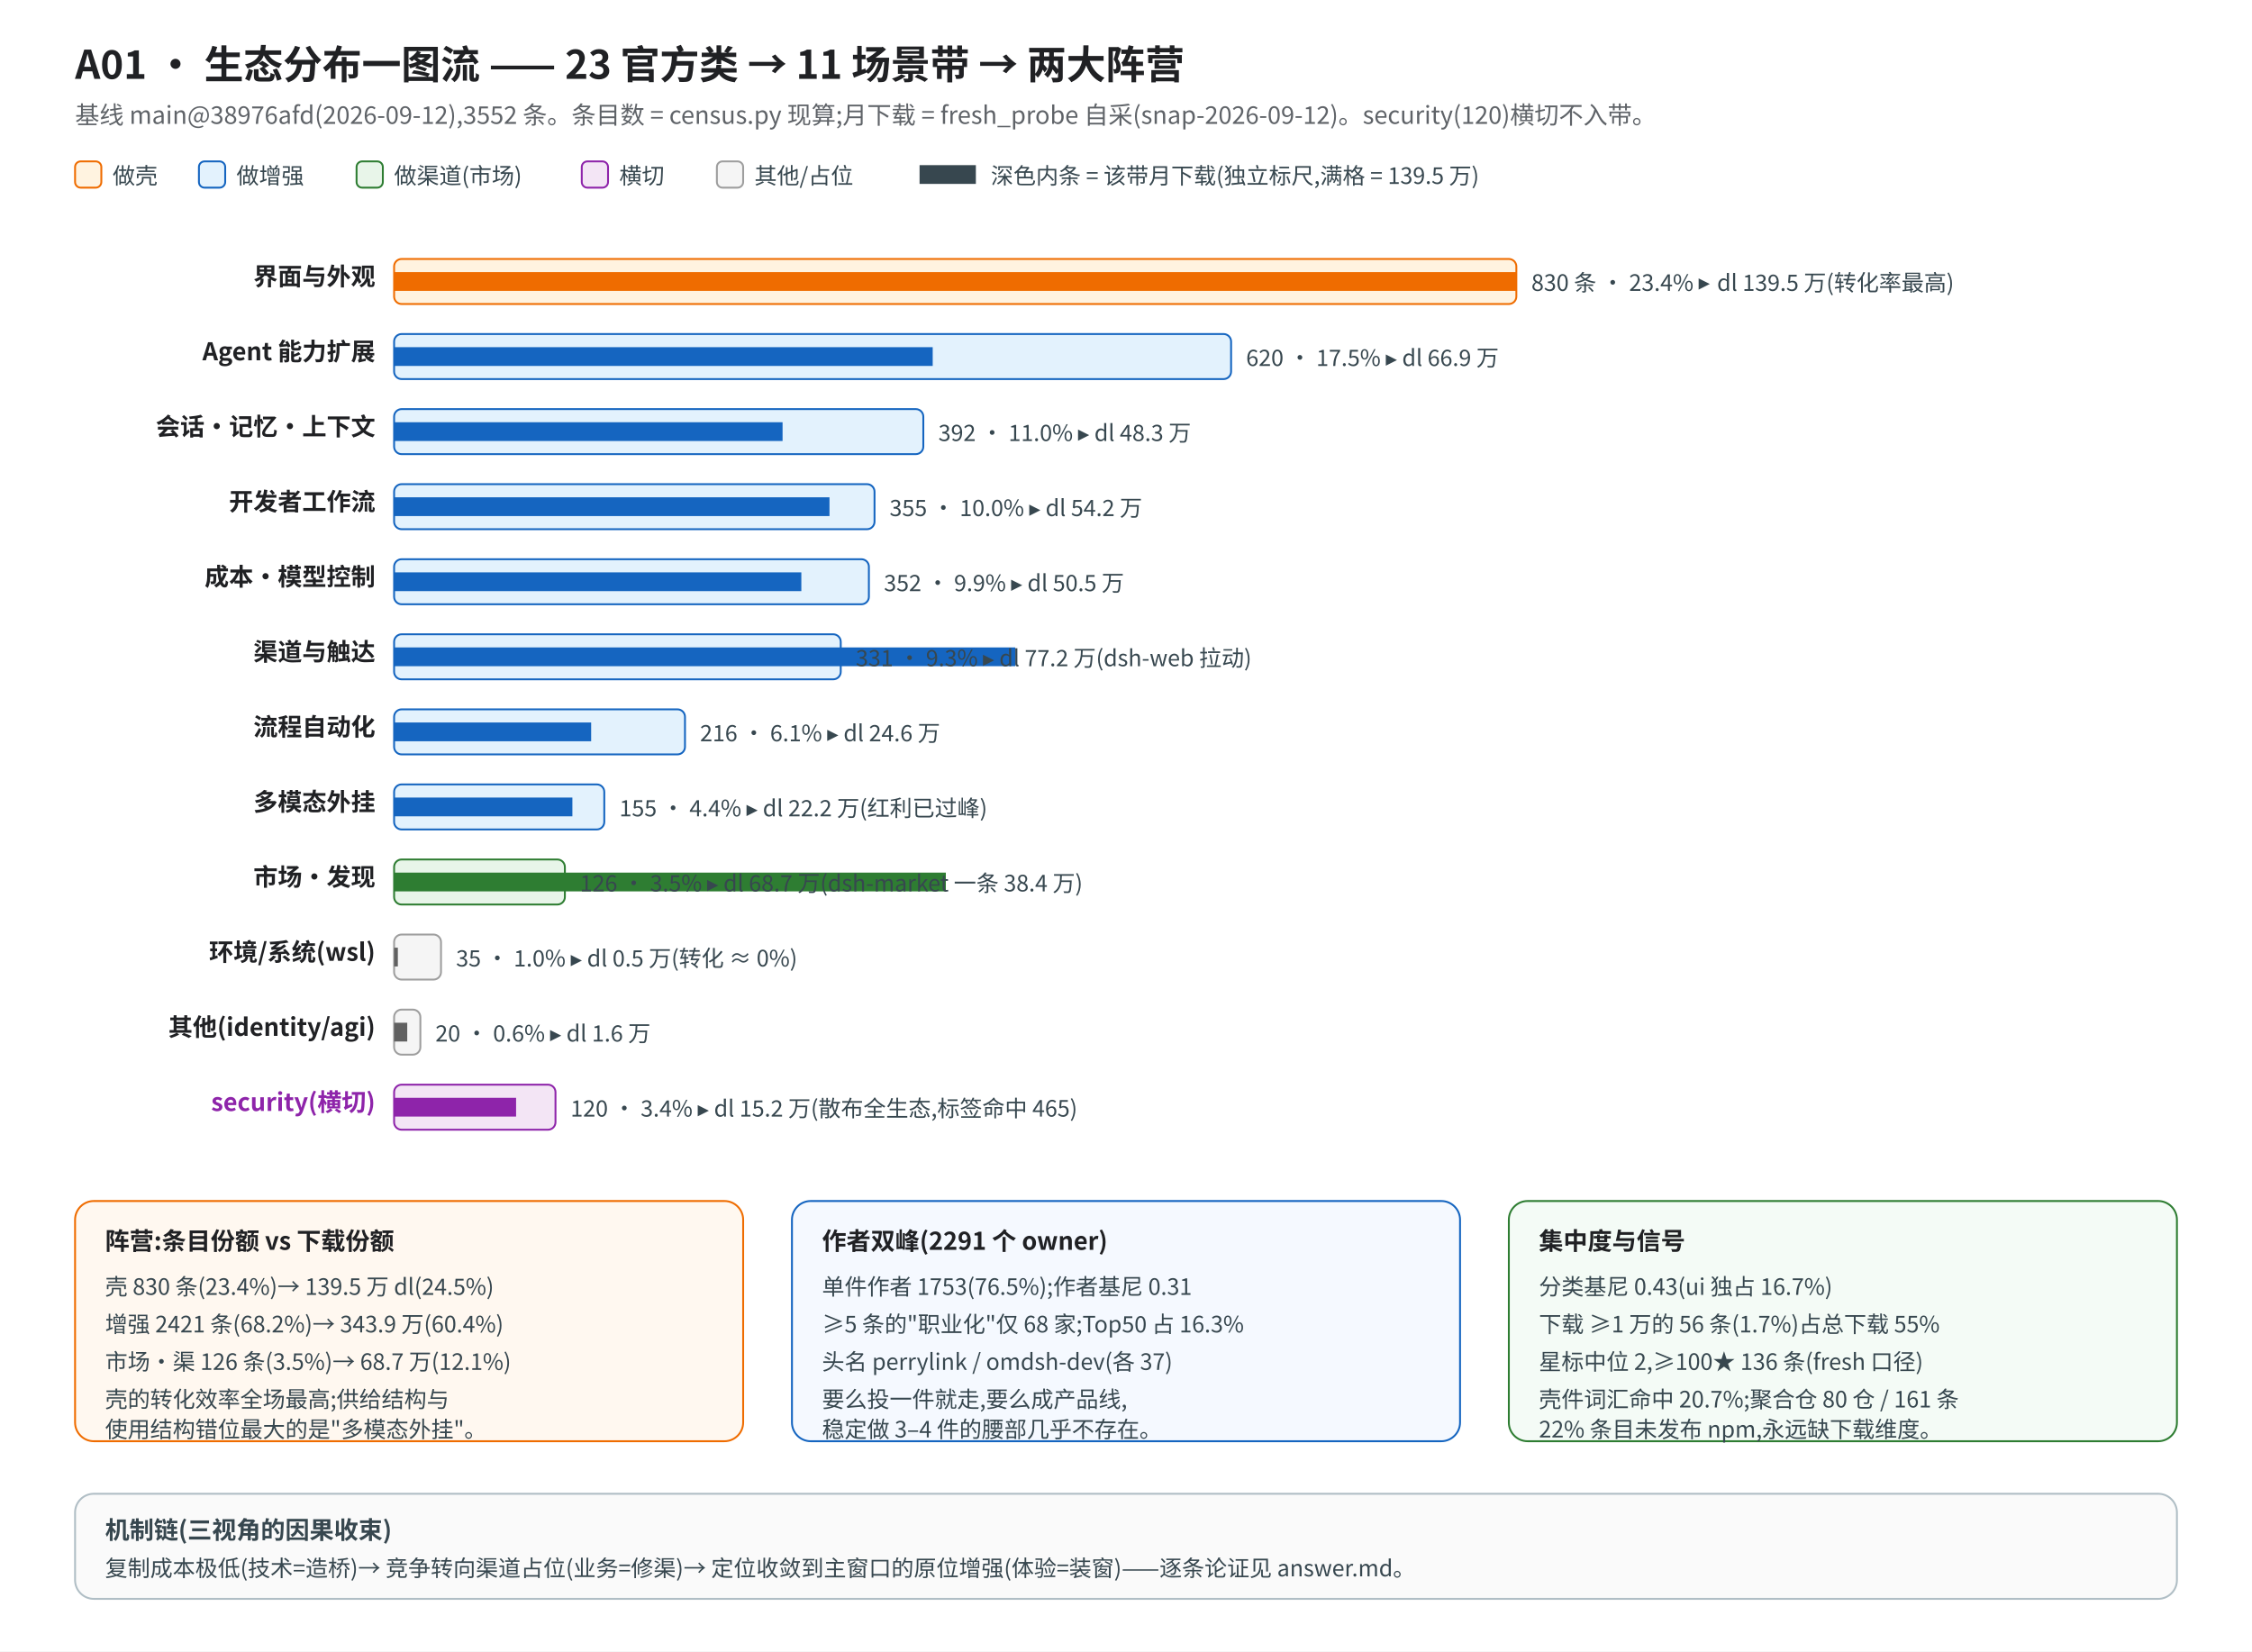
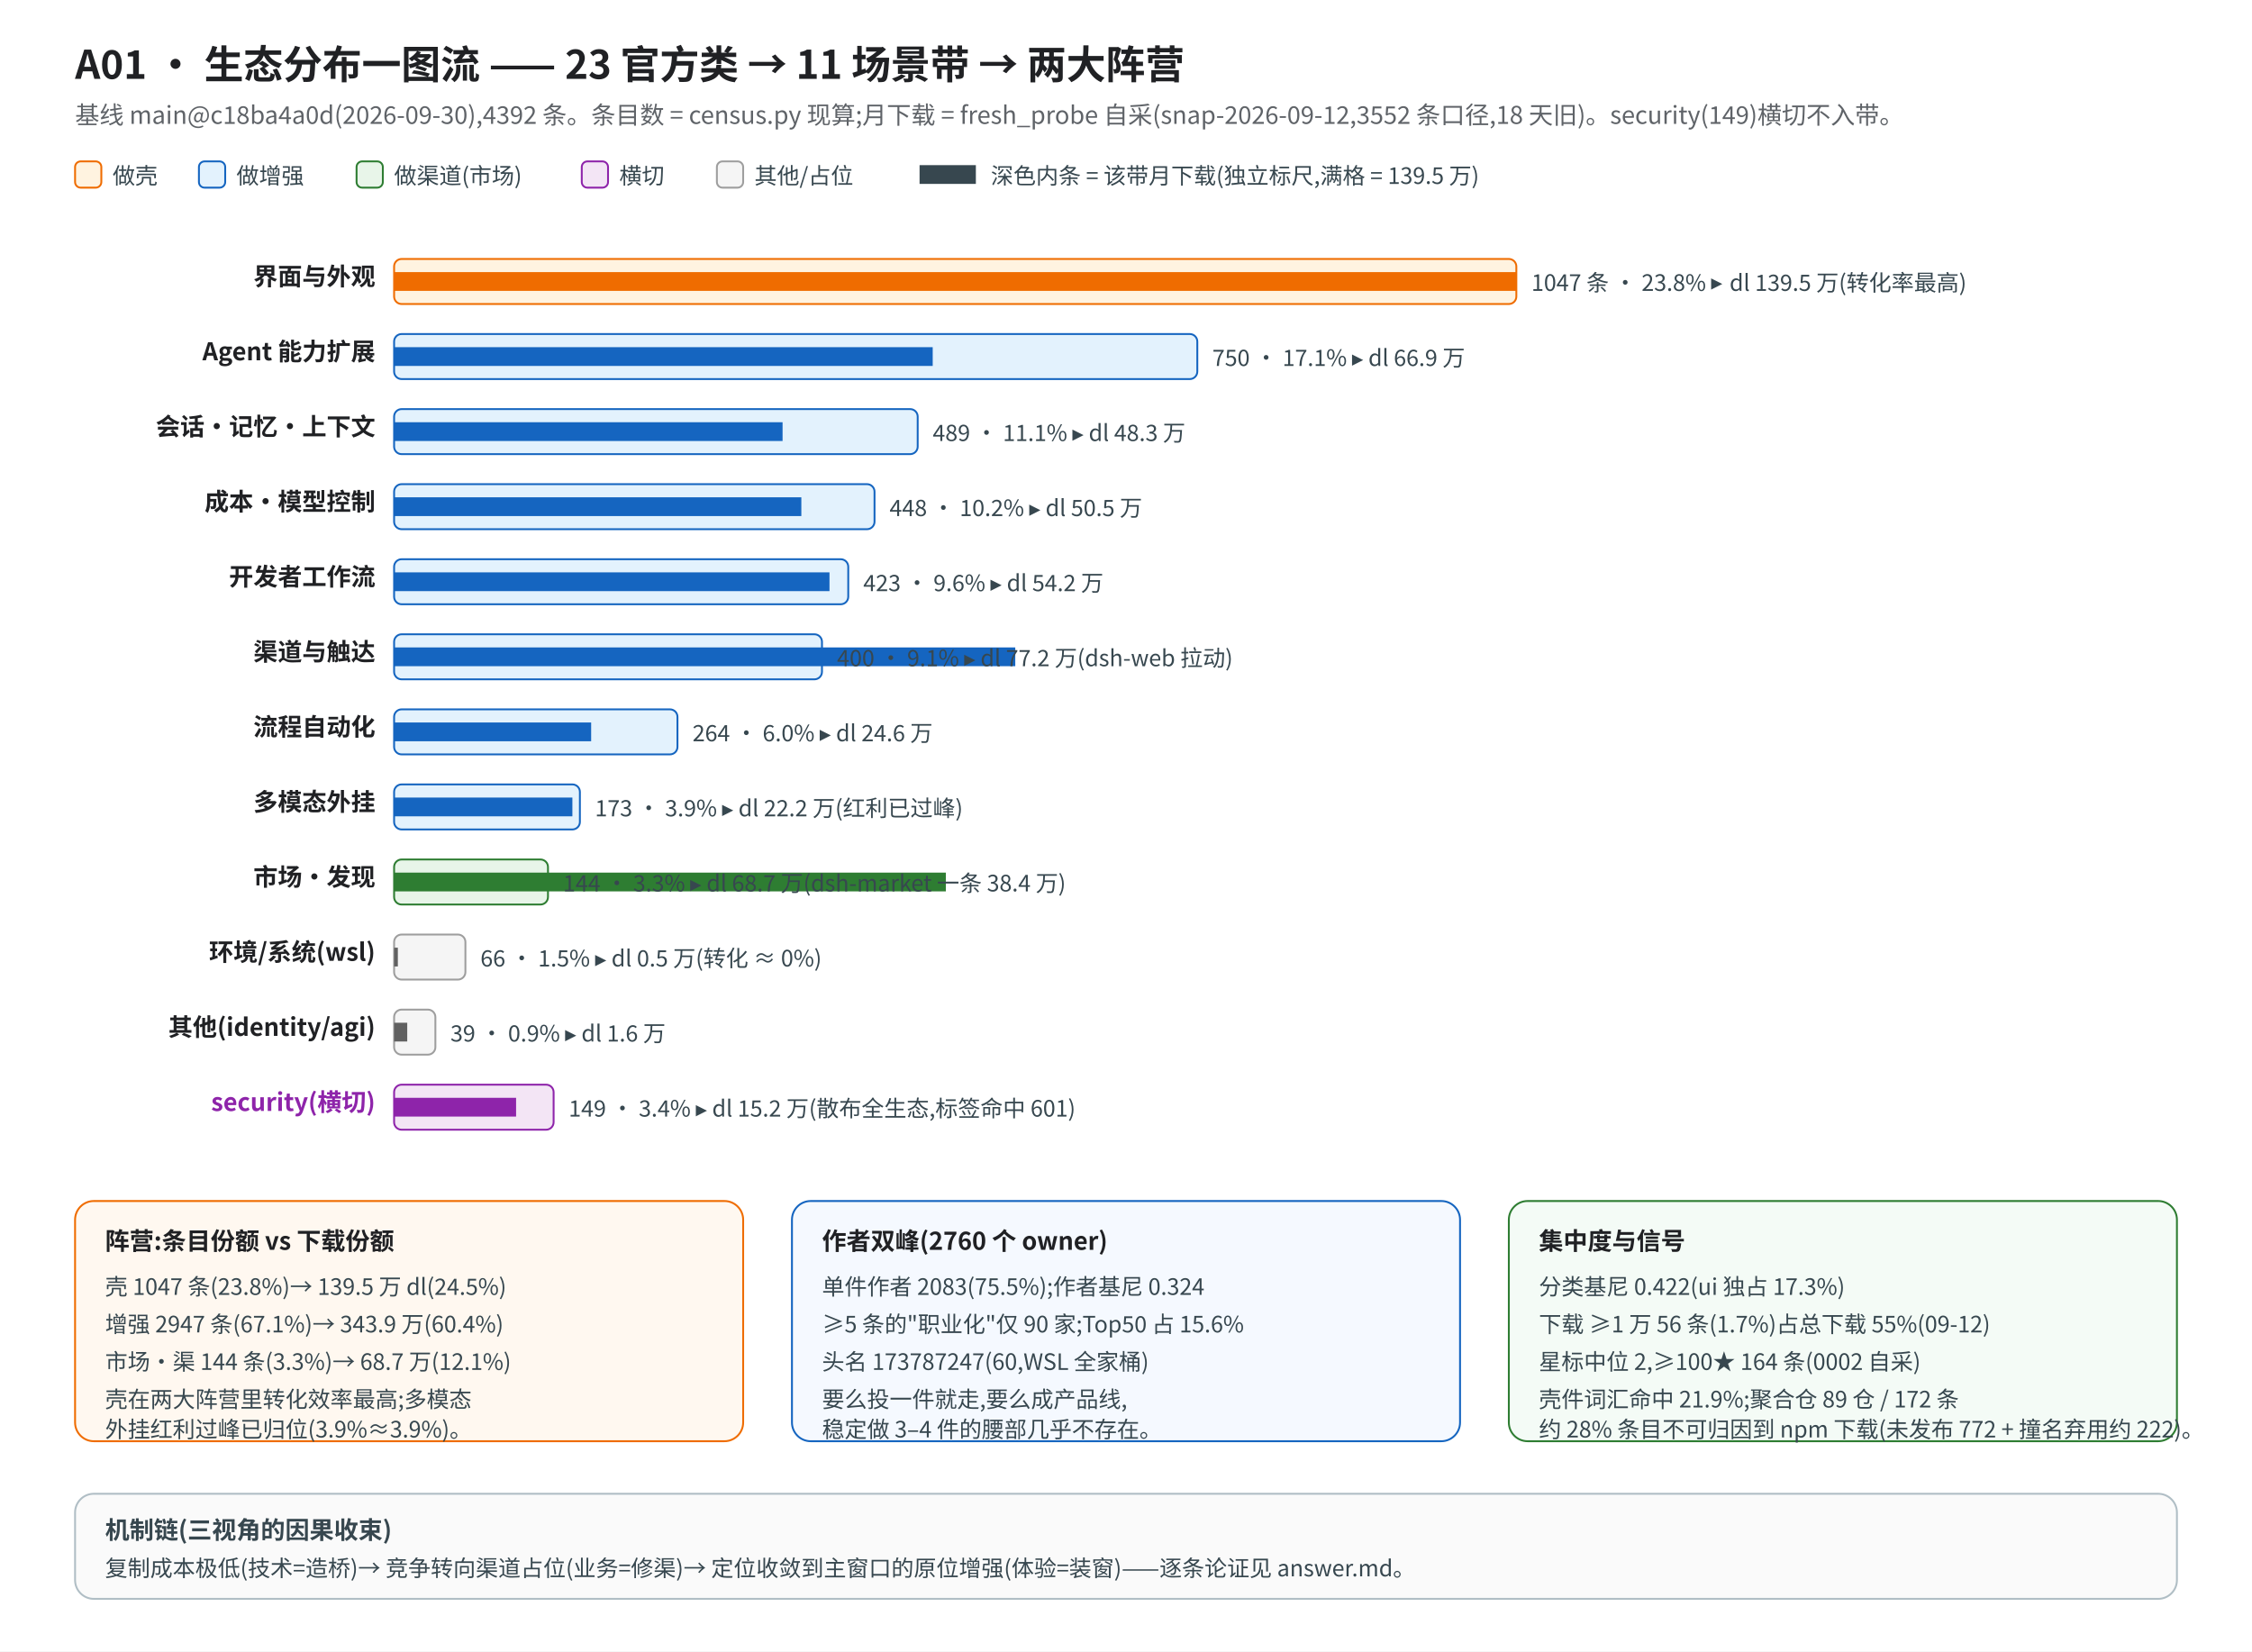
<svg xmlns="http://www.w3.org/2000/svg" width="1200" height="880" viewBox="0 0 1200 880" font-family="'PingFang SC','Microsoft YaHei','Noto Sans CJK SC',sans-serif">
  <rect x="0" y="0" width="1200" height="880" fill="#ffffff" />
  <text x="40" y="42" font-size="21" font-weight="bold" fill="#202124">A01 · 生态分布一图流 —— 23 官方类 → 11 场景带 → 两大阵营</text>
-   <text x="40" y="66" font-size="13" fill="#5f6368">基线 main@38976afd(2026-09-12),3552 条。条目数 = census.py 现算;月下载 = fresh_probe 自采(snap-2026-09-12)。security(120)横切不入带。</text>
+   <text x="40" y="66" font-size="13" fill="#5f6368">基线 main@c18ba4a0d(2026-09-30),4392 条。条目数 = census.py 现算;月下载 = fresh_probe 自采(snap-2026-09-12,3552 条口径,18 天旧)。security(149)横切不入带。</text>
  <rect x="40" y="86" width="14" height="14" rx="3" fill="#fff3e0" stroke="#ef6c00" />
  <text x="60" y="98" font-size="12" fill="#37474f">做壳</text>
  <rect x="106" y="86" width="14" height="14" rx="3" fill="#e3f2fd" stroke="#1565c0" />
  <text x="126" y="98" font-size="12" fill="#37474f">做增强</text>
  <rect x="190" y="86" width="14" height="14" rx="3" fill="#e8f5e9" stroke="#2e7d32" />
  <text x="210" y="98" font-size="12" fill="#37474f">做渠道(市场)</text>
  <rect x="310" y="86" width="14" height="14" rx="3" fill="#f3e5f5" stroke="#8e24aa" />
  <text x="330" y="98" font-size="12" fill="#37474f">横切</text>
  <rect x="382" y="86" width="14" height="14" rx="3" fill="#f5f5f5" stroke="#9e9e9e" />
  <text x="402" y="98" font-size="12" fill="#37474f">其他/占位</text>
  <rect x="490" y="88" width="30" height="10" fill="#37474f" />
  <text x="528" y="98" font-size="12" fill="#37474f">深色内条 = 该带月下载(独立标尺,满格 = 139.5 万)</text>
  <g font-size="13" fill="#202124">
    <text x="200" y="152" text-anchor="end" font-weight="bold">界面与外观</text>
    <rect x="210" y="138" width="598" height="24" rx="4" fill="#fff3e0" stroke="#ef6c00" />
    <rect x="210" y="145" width="598" height="10" fill="#ef6c00" />
-     <text x="816" y="155" font-size="12" fill="#37474f">830 条 · 23.4% ▸ dl 139.5 万(转化率最高)</text>
+     <text x="816" y="155" font-size="12" fill="#37474f">1047 条 · 23.8% ▸ dl 139.5 万(转化率最高)</text>
    <text x="200" y="192" text-anchor="end" font-weight="bold">Agent 能力扩展</text>
-     <rect x="210" y="178" width="446" height="24" rx="4" fill="#e3f2fd" stroke="#1565c0" />
+     <rect x="210" y="178" width="428" height="24" rx="4" fill="#e3f2fd" stroke="#1565c0" />
    <rect x="210" y="185" width="287" height="10" fill="#1565c0" />
-     <text x="664" y="195" font-size="12" fill="#37474f">620 · 17.5% ▸ dl 66.9 万</text>
+     <text x="646" y="195" font-size="12" fill="#37474f">750 · 17.1% ▸ dl 66.9 万</text>
    <text x="200" y="232" text-anchor="end" font-weight="bold">会话·记忆·上下文</text>
-     <rect x="210" y="218" width="282" height="24" rx="4" fill="#e3f2fd" stroke="#1565c0" />
+     <rect x="210" y="218" width="279" height="24" rx="4" fill="#e3f2fd" stroke="#1565c0" />
    <rect x="210" y="225" width="207" height="10" fill="#1565c0" />
-     <text x="500" y="235" font-size="12" fill="#37474f">392 · 11.0% ▸ dl 48.3 万</text>
-     <text x="200" y="272" text-anchor="end" font-weight="bold">开发者工作流</text>
+     <text x="497" y="235" font-size="12" fill="#37474f">489 · 11.1% ▸ dl 48.3 万</text>
+     <text x="200" y="272" text-anchor="end" font-weight="bold">成本·模型控制</text>
    <rect x="210" y="258" width="256" height="24" rx="4" fill="#e3f2fd" stroke="#1565c0" />
-     <rect x="210" y="265" width="232" height="10" fill="#1565c0" />
-     <text x="474" y="275" font-size="12" fill="#37474f">355 · 10.0% ▸ dl 54.2 万</text>
-     <text x="200" y="312" text-anchor="end" font-weight="bold">成本·模型控制</text>
-     <rect x="210" y="298" width="253" height="24" rx="4" fill="#e3f2fd" stroke="#1565c0" />
-     <rect x="210" y="305" width="217" height="10" fill="#1565c0" />
-     <text x="471" y="315" font-size="12" fill="#37474f">352 · 9.9% ▸ dl 50.5 万</text>
+     <rect x="210" y="265" width="217" height="10" fill="#1565c0" />
+     <text x="474" y="275" font-size="12" fill="#37474f">448 · 10.2% ▸ dl 50.5 万</text>
+     <text x="200" y="312" text-anchor="end" font-weight="bold">开发者工作流</text>
+     <rect x="210" y="298" width="242" height="24" rx="4" fill="#e3f2fd" stroke="#1565c0" />
+     <rect x="210" y="305" width="232" height="10" fill="#1565c0" />
+     <text x="460" y="315" font-size="12" fill="#37474f">423 · 9.6% ▸ dl 54.2 万</text>
    <text x="200" y="352" text-anchor="end" font-weight="bold">渠道与触达</text>
-     <rect x="210" y="338" width="238" height="24" rx="4" fill="#e3f2fd" stroke="#1565c0" />
+     <rect x="210" y="338" width="228" height="24" rx="4" fill="#e3f2fd" stroke="#1565c0" />
    <rect x="210" y="345" width="331" height="10" fill="#1565c0" />
-     <text x="456" y="355" font-size="12" fill="#37474f">331 · 9.3% ▸ dl 77.2 万(dsh-web 拉动)</text>
+     <text x="446" y="355" font-size="12" fill="#37474f">400 · 9.1% ▸ dl 77.2 万(dsh-web 拉动)</text>
    <text x="200" y="392" text-anchor="end" font-weight="bold">流程自动化</text>
-     <rect x="210" y="378" width="155" height="24" rx="4" fill="#e3f2fd" stroke="#1565c0" />
+     <rect x="210" y="378" width="151" height="24" rx="4" fill="#e3f2fd" stroke="#1565c0" />
    <rect x="210" y="385" width="105" height="10" fill="#1565c0" />
-     <text x="373" y="395" font-size="12" fill="#37474f">216 · 6.1% ▸ dl 24.6 万</text>
+     <text x="369" y="395" font-size="12" fill="#37474f">264 · 6.0% ▸ dl 24.6 万</text>
    <text x="200" y="432" text-anchor="end" font-weight="bold">多模态外挂</text>
-     <rect x="210" y="418" width="112" height="24" rx="4" fill="#e3f2fd" stroke="#1565c0" />
+     <rect x="210" y="418" width="99" height="24" rx="4" fill="#e3f2fd" stroke="#1565c0" />
    <rect x="210" y="425" width="95" height="10" fill="#1565c0" />
-     <text x="330" y="435" font-size="12" fill="#37474f">155 · 4.4% ▸ dl 22.2 万(红利已过峰)</text>
+     <text x="317" y="435" font-size="12" fill="#37474f">173 · 3.9% ▸ dl 22.2 万(红利已过峰)</text>
    <text x="200" y="472" text-anchor="end" font-weight="bold">市场·发现</text>
-     <rect x="210" y="458" width="91" height="24" rx="4" fill="#e8f5e9" stroke="#2e7d32" />
+     <rect x="210" y="458" width="82" height="24" rx="4" fill="#e8f5e9" stroke="#2e7d32" />
    <rect x="210" y="465" width="294" height="10" fill="#2e7d32" />
-     <text x="309" y="475" font-size="12" fill="#37474f">126 · 3.5% ▸ dl 68.7 万(dsh-market 一条 38.4 万)</text>
+     <text x="300" y="475" font-size="12" fill="#37474f">144 · 3.3% ▸ dl 68.7 万(dsh-market 一条 38.4 万)</text>
    <text x="200" y="512" text-anchor="end" font-weight="bold">环境/系统(wsl)</text>
-     <rect x="210" y="498" width="25" height="24" rx="4" fill="#f5f5f5" stroke="#9e9e9e" />
+     <rect x="210" y="498" width="38" height="24" rx="4" fill="#f5f5f5" stroke="#9e9e9e" />
    <rect x="210" y="505" width="2" height="10" fill="#616161" />
-     <text x="243" y="515" font-size="12" fill="#37474f">35 · 1.0% ▸ dl 0.5 万(转化 ≈ 0%)</text>
+     <text x="256" y="515" font-size="12" fill="#37474f">66 · 1.5% ▸ dl 0.5 万(转化 ≈ 0%)</text>
    <text x="200" y="552" text-anchor="end" font-weight="bold">其他(identity/agi)</text>
-     <rect x="210" y="538" width="14" height="24" rx="4" fill="#f5f5f5" stroke="#9e9e9e" />
+     <rect x="210" y="538" width="22" height="24" rx="4" fill="#f5f5f5" stroke="#9e9e9e" />
    <rect x="210" y="545" width="7" height="10" fill="#616161" />
-     <text x="232" y="555" font-size="12" fill="#37474f">20 · 0.6% ▸ dl 1.6 万</text>
+     <text x="240" y="555" font-size="12" fill="#37474f">39 · 0.9% ▸ dl 1.6 万</text>
    <text x="200" y="592" text-anchor="end" font-weight="bold" fill="#8e24aa">security(横切)</text>
-     <rect x="210" y="578" width="86" height="24" rx="4" fill="#f3e5f5" stroke="#8e24aa" />
+     <rect x="210" y="578" width="85" height="24" rx="4" fill="#f3e5f5" stroke="#8e24aa" />
    <rect x="210" y="585" width="65" height="10" fill="#8e24aa" />
-     <text x="304" y="595" font-size="12" fill="#37474f">120 · 3.4% ▸ dl 15.2 万(散布全生态,标签命中 465)</text>
+     <text x="303" y="595" font-size="12" fill="#37474f">149 · 3.4% ▸ dl 15.2 万(散布全生态,标签命中 601)</text>
  </g>
  <g>
    <rect x="40" y="640" width="356" height="128" rx="10" fill="#fff8f0" stroke="#ef6c00" />
    <text x="56" y="666" font-size="13" font-weight="bold" fill="#202124">阵营:条目份额 vs 下载份额</text>
-     <text x="56" y="690" font-size="12" fill="#37474f">壳 830 条(23.4%)→ 139.5 万 dl(24.5%)</text>
-     <text x="56" y="710" font-size="12" fill="#37474f">增强 2421 条(68.2%)→ 343.9 万(60.4%)</text>
-     <text x="56" y="730" font-size="12" fill="#37474f">市场·渠 126 条(3.5%)→ 68.7 万(12.1%)</text>
-     <text x="56" y="750" font-size="12" fill="#37474f">壳的转化效率全场最高;供给结构与</text>
-     <text x="56" y="766" font-size="12" fill="#37474f">使用结构错位最大的是"多模态外挂"。</text>
+     <text x="56" y="690" font-size="12" fill="#37474f">壳 1047 条(23.8%)→ 139.5 万 dl(24.5%)</text>
+     <text x="56" y="710" font-size="12" fill="#37474f">增强 2947 条(67.1%)→ 343.9 万(60.4%)</text>
+     <text x="56" y="730" font-size="12" fill="#37474f">市场·渠 144 条(3.3%)→ 68.7 万(12.1%)</text>
+     <text x="56" y="750" font-size="12" fill="#37474f">壳在两大阵营里转化效率最高;多模态</text>
+     <text x="56" y="766" font-size="12" fill="#37474f">外挂红利过峰已归位(3.9%≈3.9%)。</text>
  </g>
  <g>
    <rect x="422" y="640" width="356" height="128" rx="10" fill="#f5f9ff" stroke="#1565c0" />
-     <text x="438" y="666" font-size="13" font-weight="bold" fill="#202124">作者双峰(2291 个 owner)</text>
-     <text x="438" y="690" font-size="12" fill="#37474f">单件作者 1753(76.5%);作者基尼 0.31</text>
-     <text x="438" y="710" font-size="12" fill="#37474f">≥5 条的"职业化"仅 68 家;Top50 占 16.3%</text>
-     <text x="438" y="730" font-size="12" fill="#37474f">头名 perrylink / omdsh-dev(各 37)</text>
+     <text x="438" y="666" font-size="13" font-weight="bold" fill="#202124">作者双峰(2760 个 owner)</text>
+     <text x="438" y="690" font-size="12" fill="#37474f">单件作者 2083(75.5%);作者基尼 0.324</text>
+     <text x="438" y="710" font-size="12" fill="#37474f">≥5 条的"职业化"仅 90 家;Top50 占 15.6%</text>
+     <text x="438" y="730" font-size="12" fill="#37474f">头名 173787247(60,WSL 全家桶)</text>
    <text x="438" y="750" font-size="12" fill="#37474f">要么投一件就走,要么成产品线,</text>
    <text x="438" y="766" font-size="12" fill="#37474f">稳定做 3–4 件的腰部几乎不存在。</text>
  </g>
  <g>
    <rect x="804" y="640" width="356" height="128" rx="10" fill="#f4fbf6" stroke="#2e7d32" />
    <text x="820" y="666" font-size="13" font-weight="bold" fill="#202124">集中度与信号</text>
-     <text x="820" y="690" font-size="12" fill="#37474f">分类基尼 0.43(ui 独占 16.7%)</text>
-     <text x="820" y="710" font-size="12" fill="#37474f">下载 ≥1 万的 56 条(1.7%)占总下载 55%</text>
-     <text x="820" y="730" font-size="12" fill="#37474f">星标中位 2,≥100★ 136 条(fresh 口径)</text>
-     <text x="820" y="750" font-size="12" fill="#37474f">壳件词汇命中 20.7%;聚合仓 80 仓 / 161 条</text>
-     <text x="820" y="766" font-size="12" fill="#37474f">22% 条目未发布 npm,永远缺下载维度。</text>
+     <text x="820" y="690" font-size="12" fill="#37474f">分类基尼 0.422(ui 独占 17.3%)</text>
+     <text x="820" y="710" font-size="12" fill="#37474f">下载 ≥1 万 56 条(1.7%)占总下载 55%(09-12)</text>
+     <text x="820" y="730" font-size="12" fill="#37474f">星标中位 2,≥100★ 164 条(0002 自采)</text>
+     <text x="820" y="750" font-size="12" fill="#37474f">壳件词汇命中 21.9%;聚合仓 89 仓 / 172 条</text>
+     <text x="820" y="766" font-size="12" fill="#37474f">约 28% 条目不可归因到 npm 下载(未发布 772 + 撞名弃用约 222)。</text>
  </g>
  <rect x="40" y="796" width="1120" height="56" rx="10" fill="#fafafa" stroke="#b0bec5" />
  <text x="56" y="820" font-size="13" font-weight="bold" fill="#37474f">机制链(三视角的因果收束)</text>
  <text x="56" y="840" font-size="12" fill="#37474f">复制成本极低(技术=造桥)→ 竞争转向渠道占位(业务=修渠)→ 定位收敛到主窗口的原位增强(体验=装窗)——逐条论证见 answer.md。</text>
</svg>
